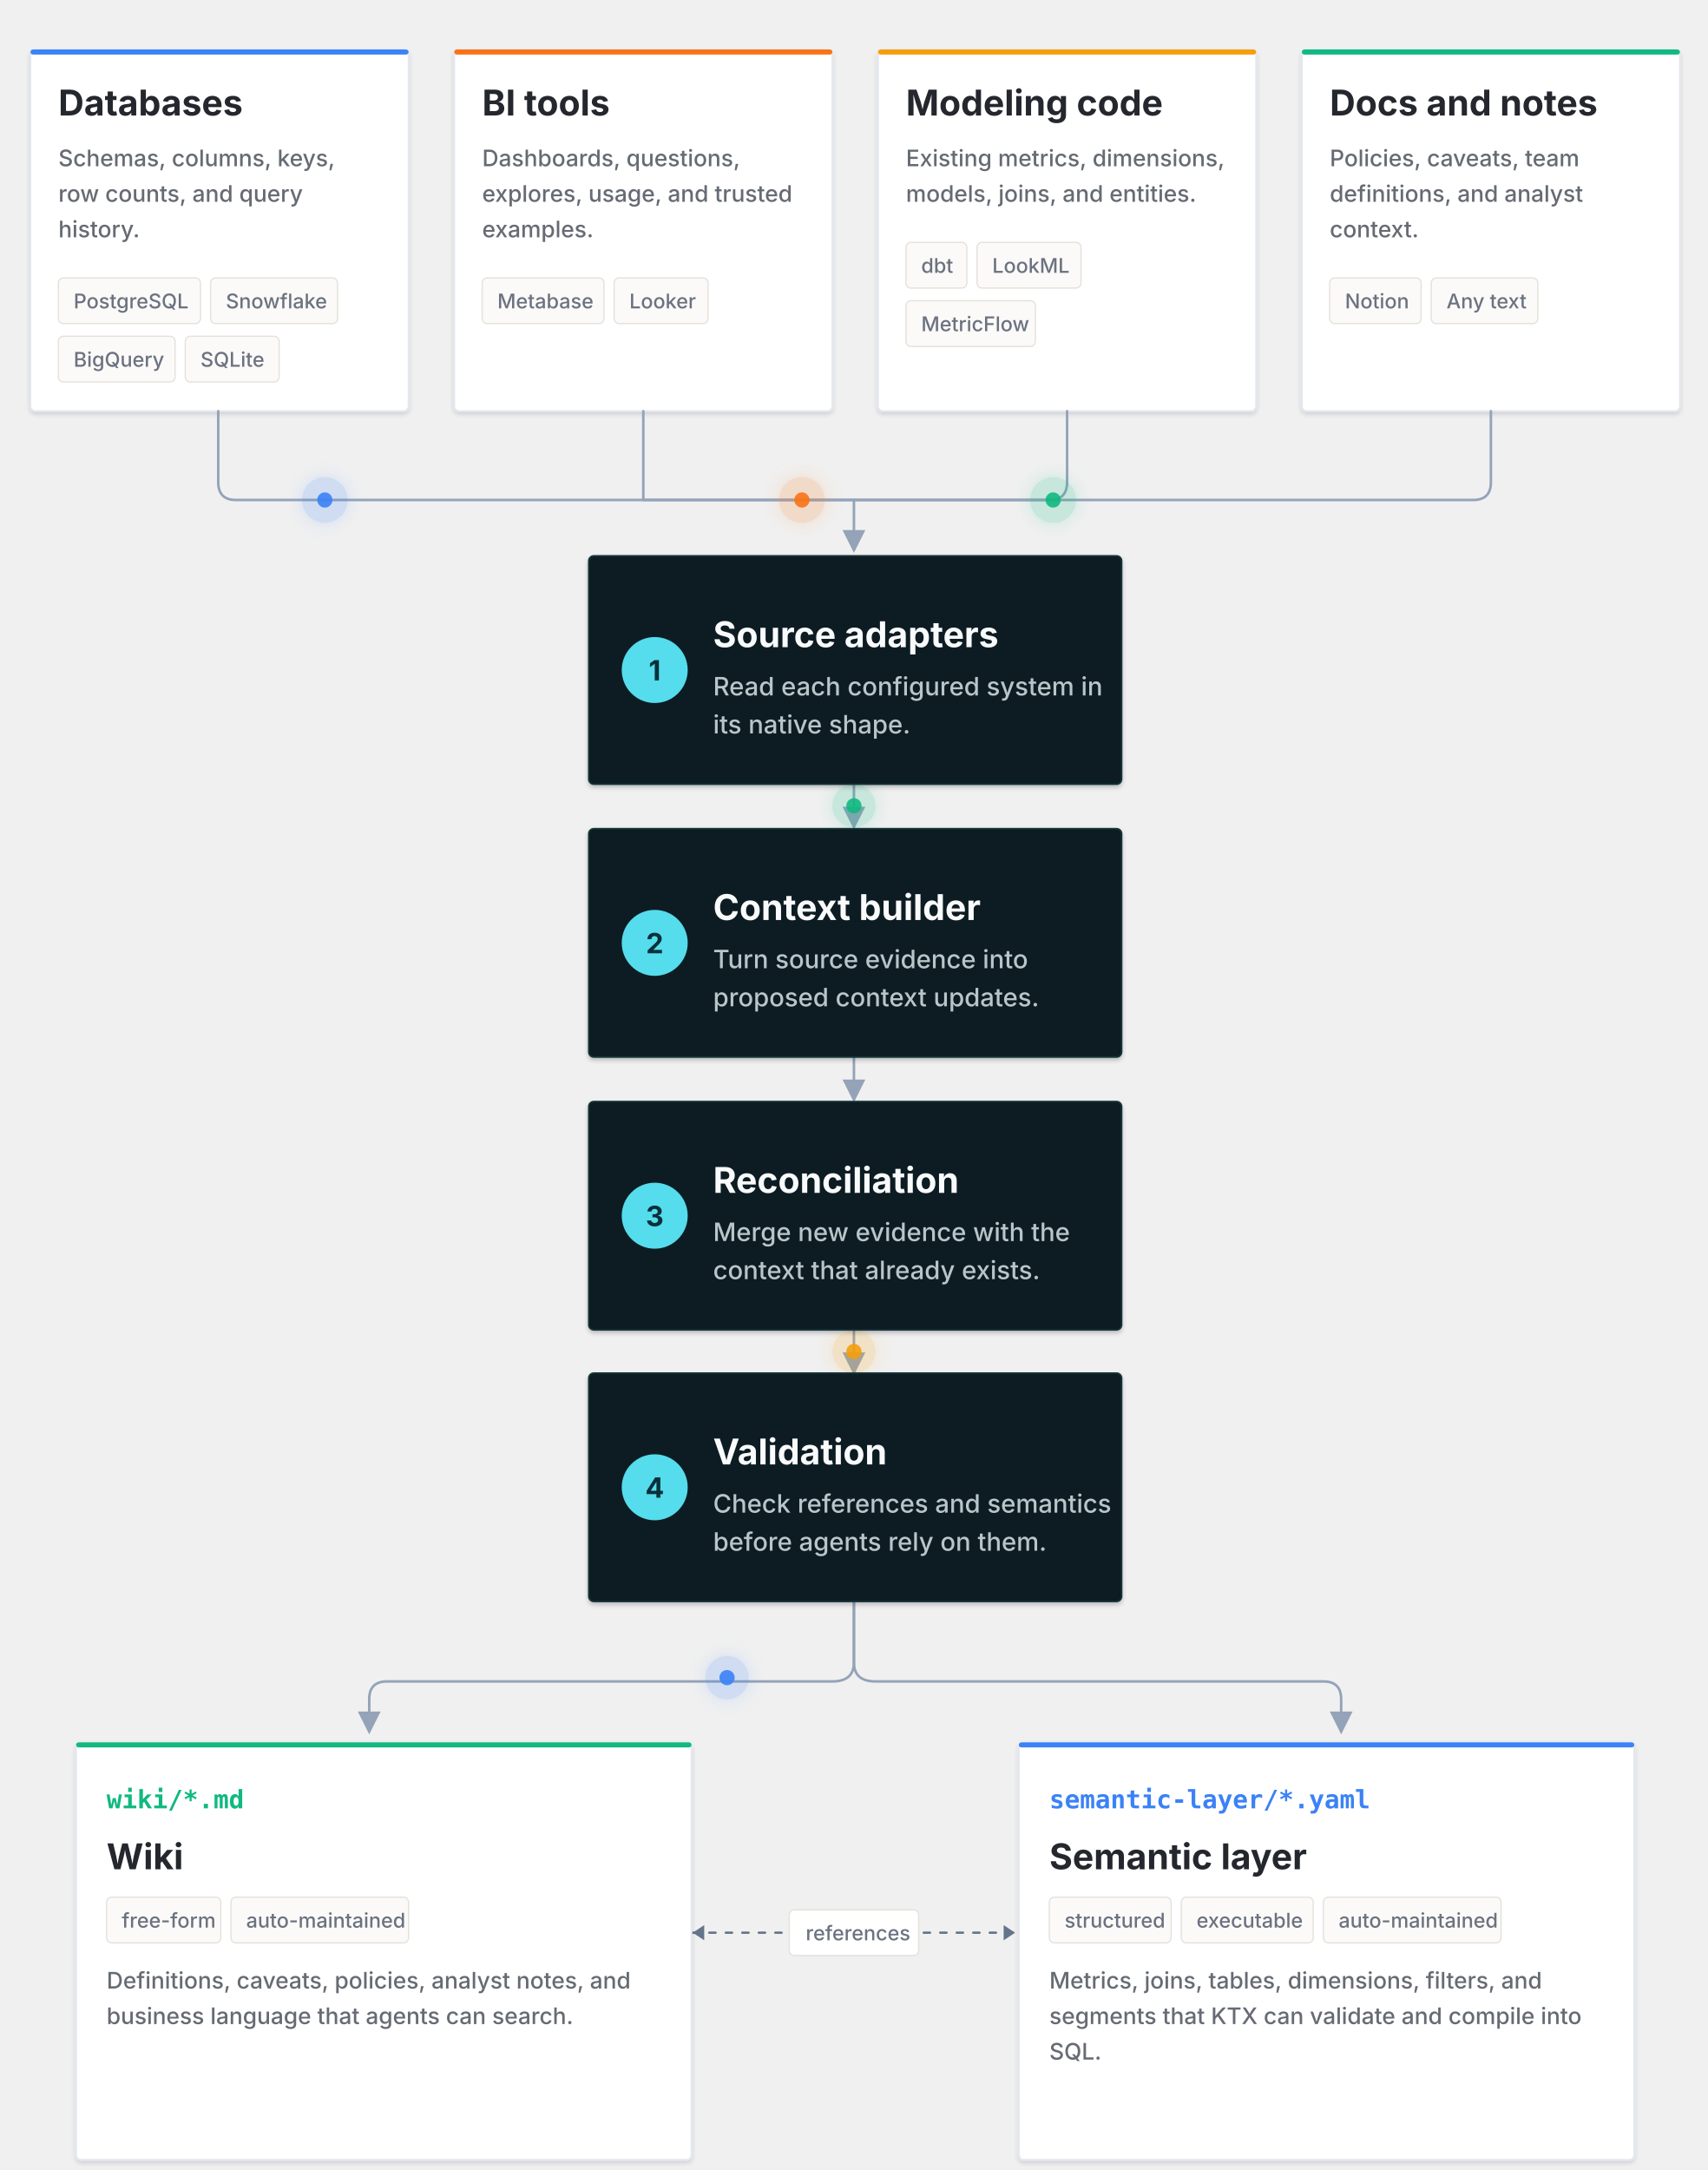
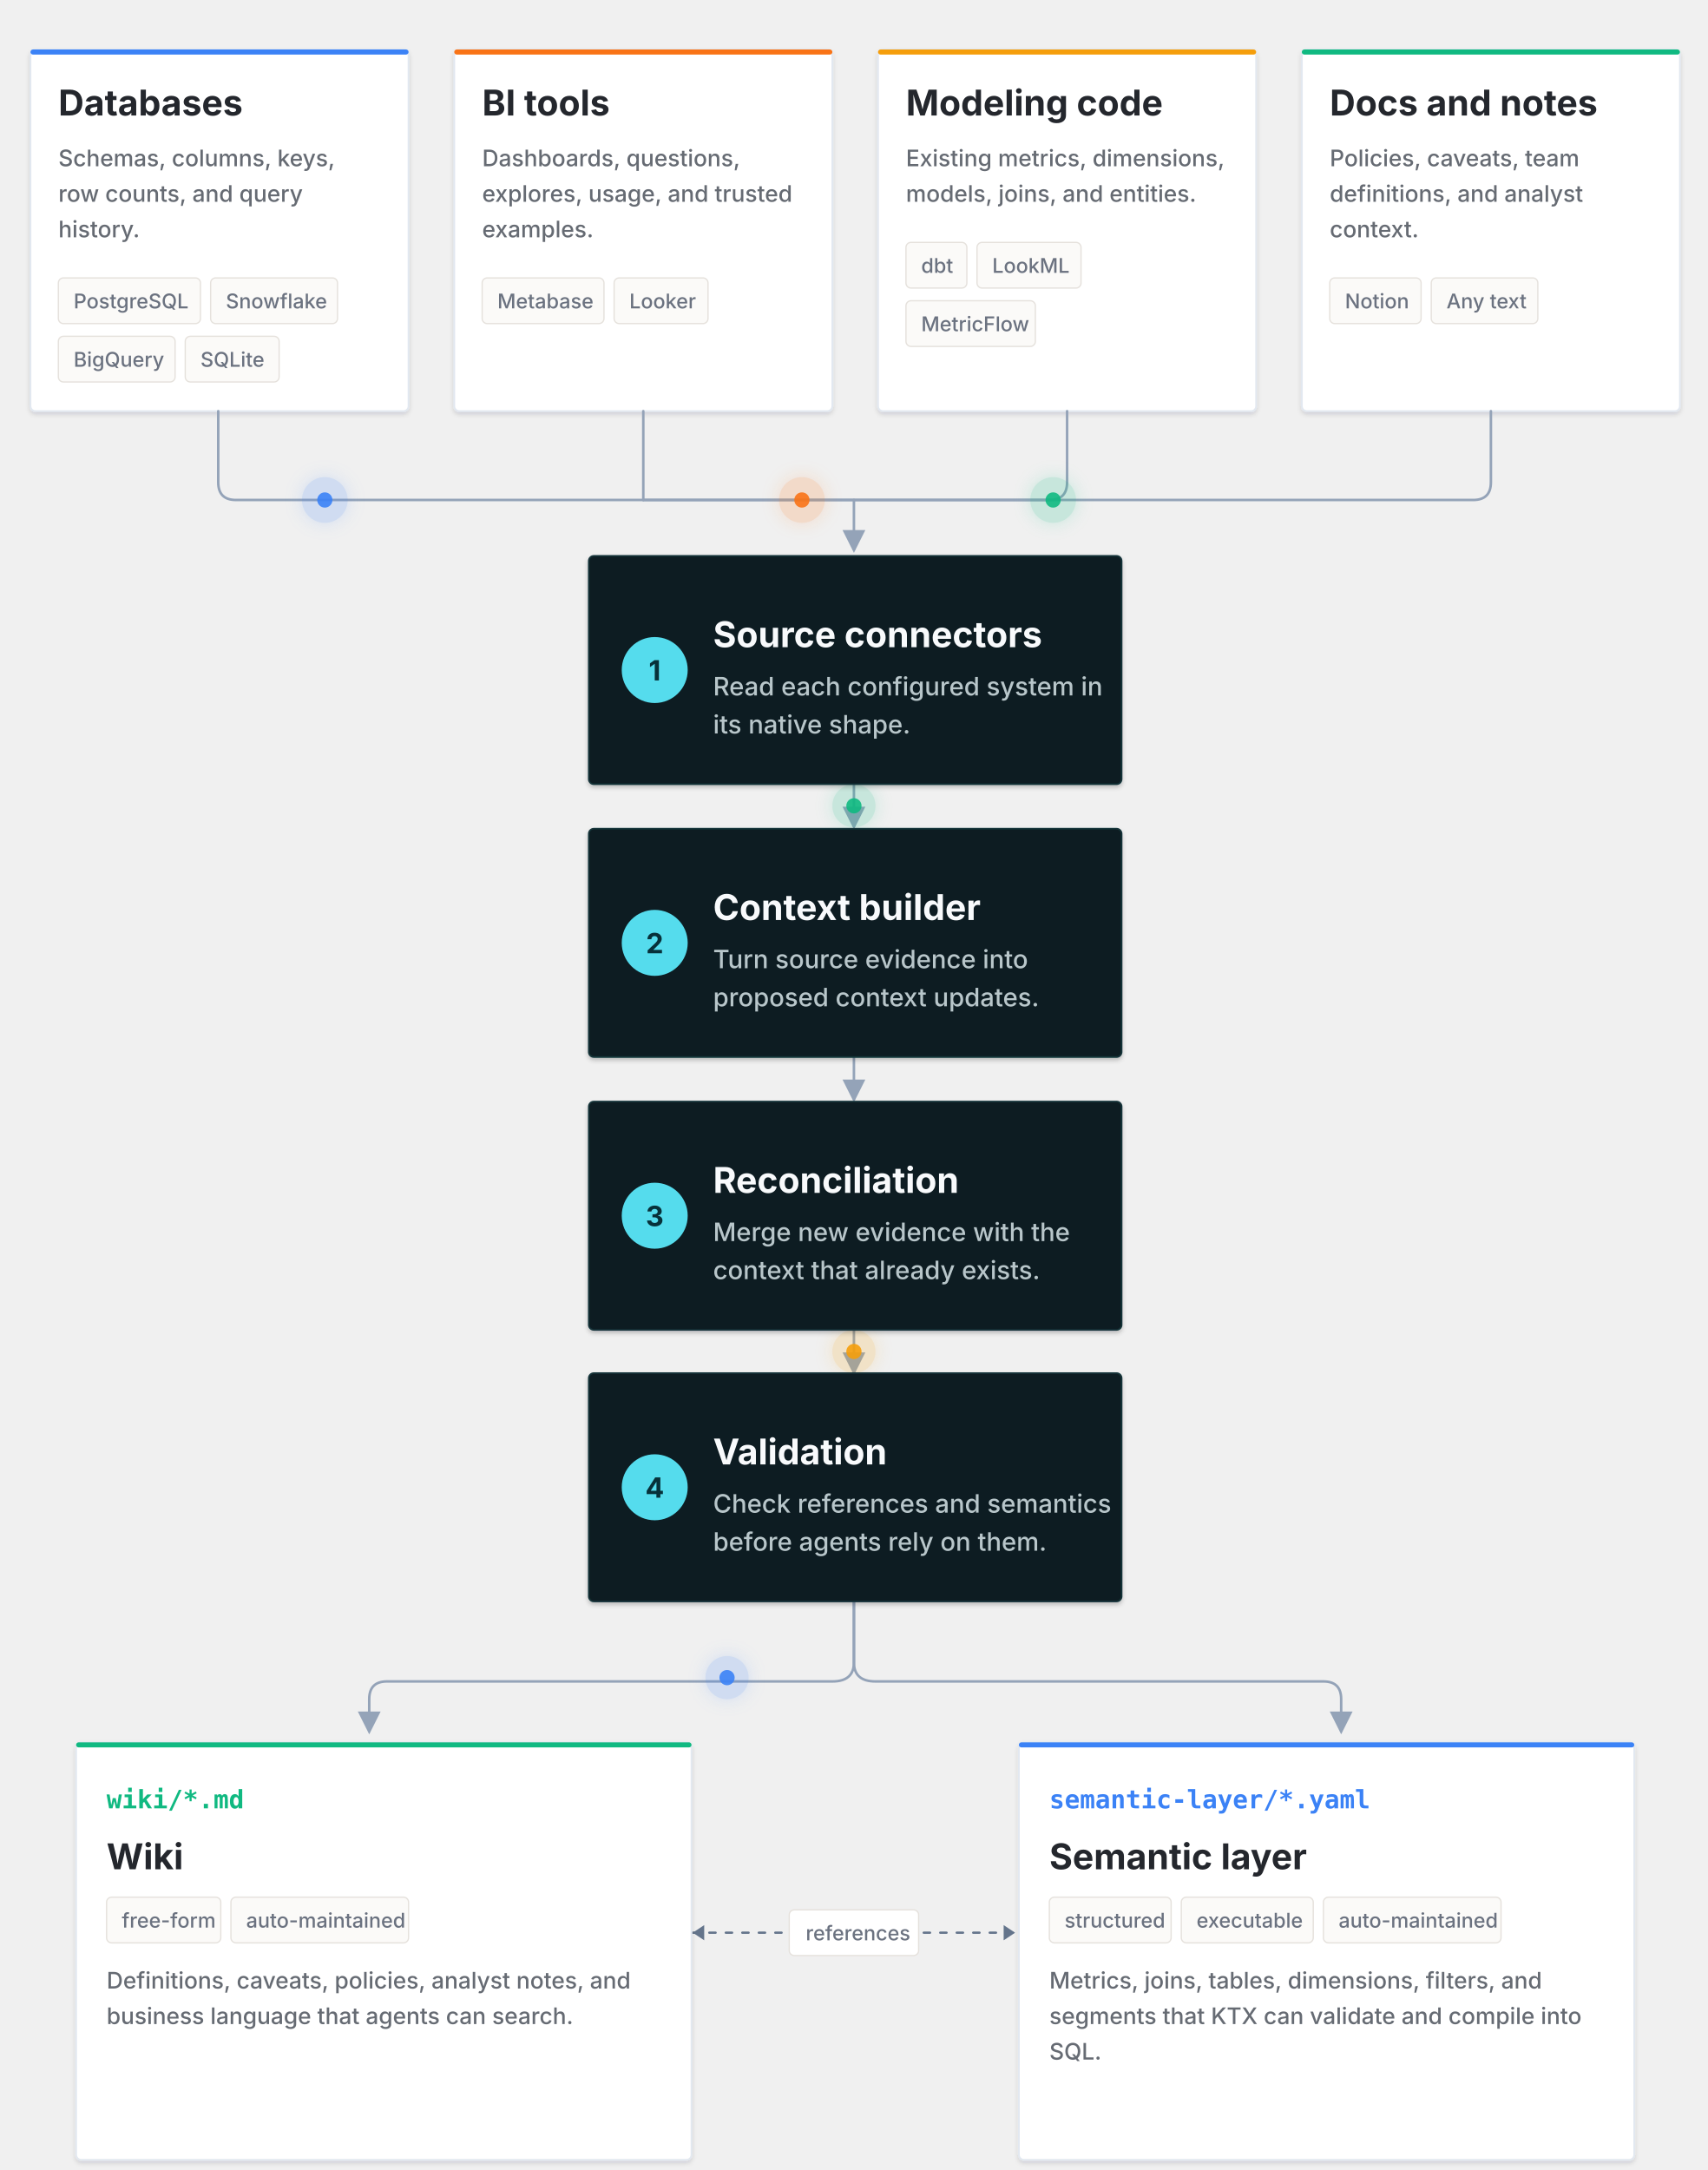
<svg xmlns="http://www.w3.org/2000/svg" width="1346" height="1710" viewBox="0 0 1346 1710" role="img" aria-labelledby="title desc">
  <defs>
    <filter id="card-shadow" x="-12%" y="-12%" width="124%" height="124%" color-interpolation-filters="sRGB">
      <feDropShadow dx="0" dy="2" stdDeviation="2" flood-color="#0f172a" flood-opacity="0.14" />
    </filter>
    <filter id="dark-shadow" x="-12%" y="-12%" width="124%" height="124%" color-interpolation-filters="sRGB">
      <feDropShadow dx="0" dy="2" stdDeviation="2" flood-color="#020617" flood-opacity="0.22" />
    </filter>
    <filter id="glow-blue" x="-160%" y="-160%" width="420%" height="420%">
      <feGaussianBlur stdDeviation="7" result="blur" />
      <feMerge>
        <feMergeNode in="blur" />
        <feMergeNode in="SourceGraphic" />
      </feMerge>
    </filter>
    <marker id="arrow" viewBox="0 0 10 10" refX="8.5" refY="5" markerWidth="9" markerHeight="9" orient="auto-start-reverse">
      <path d="M 0 0 L 10 5 L 0 10 z" fill="#94a3b8" />
    </marker>
    <style>
      .card { fill: #ffffff; stroke: #e2e8f0; stroke-width: 1.4; filter: url(#card-shadow); }
      .stage { fill: #0b1f23; stroke: #17343a; stroke-width: 1.2; filter: url(#dark-shadow); }
      .title { fill: #24272d; font: 700 28px Inter, Arial, sans-serif; }
      .body { fill: #666b73; font: 500 18px Inter, Arial, sans-serif; }
      .tag { fill: #6b7280; font: 500 16px Inter, Arial, sans-serif; }
      .mono { font: 700 20px "SFMono-Regular", Consolas, monospace; }
      .stage-title { fill: #f8fafc; font: 700 28px Inter, Arial, sans-serif; }
      .stage-body { fill: #b8c6ca; font: 500 20px Inter, Arial, sans-serif; }
      .index { fill: #07313a; font: 700 22px Inter, Arial, sans-serif; text-anchor: middle; dominant-baseline: middle; }
      .edge { fill: none; stroke: #94a3b8; stroke-width: 2; stroke-linecap: round; stroke-linejoin: round; }
      .dash { fill: none; stroke: #64748b; stroke-width: 1.8; stroke-dasharray: 5 8; stroke-linecap: round; }
    </style>
  </defs>
  <g id="source-cards">
    <g transform="translate(24 39)">
      <rect class="card" x="0" y="0" width="298" height="285" rx="4" />
      <rect x="0" y="0" width="298" height="4" rx="2" fill="#3b82f6" />
      <text class="title" x="22" y="52">Databases</text>
      <text class="body" x="22" y="92">Schemas, columns, keys,</text>
      <text class="body" x="22" y="120">row counts, and query</text>
      <text class="body" x="22" y="148">history.</text>
      <g transform="translate(22 180)">
        <rect x="0" y="0" width="112" height="36" rx="4" fill="#fbfaf8" stroke="#e5e1dc" />
        <text class="tag" x="12" y="24">PostgreSQL</text>
        <rect x="120" y="0" width="100" height="36" rx="4" fill="#fbfaf8" stroke="#e5e1dc" />
        <text class="tag" x="132" y="24">Snowflake</text>
        <rect x="0" y="46" width="92" height="36" rx="4" fill="#fbfaf8" stroke="#e5e1dc" />
        <text class="tag" x="12" y="70">BigQuery</text>
        <rect x="100" y="46" width="74" height="36" rx="4" fill="#fbfaf8" stroke="#e5e1dc" />
        <text class="tag" x="112" y="70">SQLite</text>
      </g>
    </g>
    <g transform="translate(358 39)">
      <rect class="card" x="0" y="0" width="298" height="285" rx="4" />
      <rect x="0" y="0" width="298" height="4" rx="2" fill="#f97316" />
      <text class="title" x="22" y="52">BI tools</text>
      <text class="body" x="22" y="92">Dashboards, questions,</text>
      <text class="body" x="22" y="120">explores, usage, and trusted</text>
      <text class="body" x="22" y="148">examples.</text>
      <g transform="translate(22 180)">
        <rect x="0" y="0" width="96" height="36" rx="4" fill="#fbfaf8" stroke="#e5e1dc" />
        <text class="tag" x="12" y="24">Metabase</text>
        <rect x="104" y="0" width="74" height="36" rx="4" fill="#fbfaf8" stroke="#e5e1dc" />
        <text class="tag" x="116" y="24">Looker</text>
      </g>
    </g>
    <g transform="translate(692 39)">
      <rect class="card" x="0" y="0" width="298" height="285" rx="4" />
      <rect x="0" y="0" width="298" height="4" rx="2" fill="#f59e0b" />
      <text class="title" x="22" y="52">Modeling code</text>
      <text class="body" x="22" y="92">Existing metrics, dimensions,</text>
      <text class="body" x="22" y="120">models, joins, and entities.</text>
      <g transform="translate(22 152)">
        <rect x="0" y="0" width="48" height="36" rx="4" fill="#fbfaf8" stroke="#e5e1dc" />
        <text class="tag" x="12" y="24">dbt</text>
        <rect x="56" y="0" width="82" height="36" rx="4" fill="#fbfaf8" stroke="#e5e1dc" />
        <text class="tag" x="68" y="24">LookML</text>
        <rect x="0" y="46" width="102" height="36" rx="4" fill="#fbfaf8" stroke="#e5e1dc" />
        <text class="tag" x="12" y="70">MetricFlow</text>
      </g>
    </g>
    <g transform="translate(1026 39)">
      <rect class="card" x="0" y="0" width="298" height="285" rx="4" />
      <rect x="0" y="0" width="298" height="4" rx="2" fill="#10b981" />
      <text class="title" x="22" y="52">Docs and notes</text>
      <text class="body" x="22" y="92">Policies, caveats, team</text>
      <text class="body" x="22" y="120">definitions, and analyst</text>
      <text class="body" x="22" y="148">context.</text>
      <g transform="translate(22 180)">
        <rect x="0" y="0" width="72" height="36" rx="4" fill="#fbfaf8" stroke="#e5e1dc" />
        <text class="tag" x="12" y="24">Notion</text>
        <rect x="80" y="0" width="84" height="36" rx="4" fill="#fbfaf8" stroke="#e5e1dc" />
        <text class="tag" x="92" y="24">Any text</text>
      </g>
    </g>
  </g>
  <g id="edges">
    <path class="edge" d="M172 324 V380 Q172 394 186 394 H507 Q507 394 507 380 V324" />
    <path class="edge" d="M841 324 V380 Q841 394 827 394 H507" />
    <path class="edge" d="M1175 324 V380 Q1175 394 1161 394 H673 Q673 394 673 408 V433" marker-end="url(#arrow)" />
    <path class="edge" d="M507 394 H673" />
    <path class="edge" d="M673 618 V651" marker-end="url(#arrow)" />
    <path class="edge" d="M673 833 V866" marker-end="url(#arrow)" />
    <path class="edge" d="M673 1048 V1081" marker-end="url(#arrow)" />
    <path class="edge" d="M673 1262 V1310 Q673 1325 656 1325 H305 Q291 1325 291 1339 V1364" marker-end="url(#arrow)" />
    <path class="edge" d="M673 1262 V1310 Q673 1325 690 1325 H1043 Q1057 1325 1057 1339 V1364" marker-end="url(#arrow)" />
    <path class="dash" d="M546 1523 H800" />
    <path d="M546 1523 l9 -6 v12 z" fill="#64748b" />
    <path d="M800 1523 l-9 -6 v12 z" fill="#64748b" />
  </g>
  <g id="particles">
    <circle cx="256" cy="394" r="18" fill="#3b82f6" opacity="0.18" filter="url(#glow-blue)" />
    <circle cx="256" cy="394" r="6" fill="#3b82f6" opacity="0.9" />
    <circle cx="632" cy="394" r="18" fill="#f97316" opacity="0.18" filter="url(#glow-blue)" />
    <circle cx="632" cy="394" r="6" fill="#f97316" opacity="0.9" />
    <circle cx="830" cy="394" r="18" fill="#10b981" opacity="0.18" filter="url(#glow-blue)" />
    <circle cx="830" cy="394" r="6" fill="#10b981" opacity="0.9" />
    <circle cx="673" cy="635" r="17" fill="#10b981" opacity="0.18" filter="url(#glow-blue)" />
    <circle cx="673" cy="635" r="6" fill="#10b981" opacity="0.9" />
    <circle cx="673" cy="1065" r="17" fill="#f59e0b" opacity="0.18" filter="url(#glow-blue)" />
    <circle cx="673" cy="1065" r="6" fill="#f59e0b" opacity="0.9" />
    <circle cx="573" cy="1322" r="17" fill="#3b82f6" opacity="0.18" filter="url(#glow-blue)" />
    <circle cx="573" cy="1322" r="6" fill="#3b82f6" opacity="0.9" />
  </g>
  <g id="stages">
    <g transform="translate(464 438)">
      <rect class="stage" x="0" y="0" width="420" height="180" rx="4" />
      <circle cx="52" cy="90" r="26" fill="#55dced" />
      <text class="index" x="52" y="90">1</text>
-       <text class="stage-title" x="98" y="72">Source adapters</text>
+       <text class="stage-title" x="98" y="72">Source connectors</text>
      <text class="stage-body" x="98" y="110">Read each configured system in</text>
      <text class="stage-body" x="98" y="140">its native shape.</text>
    </g>
    <g transform="translate(464 653)">
      <rect class="stage" x="0" y="0" width="420" height="180" rx="4" />
      <circle cx="52" cy="90" r="26" fill="#55dced" />
      <text class="index" x="52" y="90">2</text>
      <text class="stage-title" x="98" y="72">Context builder</text>
      <text class="stage-body" x="98" y="110">Turn source evidence into</text>
      <text class="stage-body" x="98" y="140">proposed context updates.</text>
    </g>
    <g transform="translate(464 868)">
      <rect class="stage" x="0" y="0" width="420" height="180" rx="4" />
      <circle cx="52" cy="90" r="26" fill="#55dced" />
      <text class="index" x="52" y="90">3</text>
      <text class="stage-title" x="98" y="72">Reconciliation</text>
      <text class="stage-body" x="98" y="110">Merge new evidence with the</text>
      <text class="stage-body" x="98" y="140">context that already exists.</text>
    </g>
    <g transform="translate(464 1082)">
      <rect class="stage" x="0" y="0" width="420" height="180" rx="4" />
      <circle cx="52" cy="90" r="26" fill="#55dced" />
      <text class="index" x="52" y="90">4</text>
      <text class="stage-title" x="98" y="72">Validation</text>
      <text class="stage-body" x="98" y="110">Check references and semantics</text>
      <text class="stage-body" x="98" y="140">before agents rely on them.</text>
    </g>
  </g>
  <g id="outputs">
    <g transform="translate(60 1373)">
      <rect class="card" x="0" y="0" width="485" height="329" rx="4" />
      <rect x="0" y="0" width="485" height="4" rx="2" fill="#10b981" />
      <text class="mono" x="24" y="52" fill="#10b981">wiki/*.md</text>
      <text class="title" x="24" y="100">Wiki</text>
      <g transform="translate(24 122)">
        <rect x="0" y="0" width="90" height="36" rx="4" fill="#fbfaf8" stroke="#e5e1dc" />
        <text class="tag" x="12" y="24">free-form</text>
        <rect x="98" y="0" width="140" height="36" rx="4" fill="#fbfaf8" stroke="#e5e1dc" />
        <text class="tag" x="110" y="24">auto-maintained</text>
      </g>
      <text class="body" x="24" y="194">Definitions, caveats, policies, analyst notes, and</text>
      <text class="body" x="24" y="222">business language that agents can search.</text>
    </g>
    <g transform="translate(803 1373)">
      <rect class="card" x="0" y="0" width="485" height="329" rx="4" />
      <rect x="0" y="0" width="485" height="4" rx="2" fill="#3b82f6" />
      <text class="mono" x="24" y="52" fill="#3b82f6">semantic-layer/*.yaml</text>
      <text class="title" x="24" y="100">Semantic layer</text>
      <g transform="translate(24 122)">
        <rect x="0" y="0" width="96" height="36" rx="4" fill="#fbfaf8" stroke="#e5e1dc" />
        <text class="tag" x="12" y="24">structured</text>
        <rect x="104" y="0" width="104" height="36" rx="4" fill="#fbfaf8" stroke="#e5e1dc" />
        <text class="tag" x="116" y="24">executable</text>
        <rect x="216" y="0" width="140" height="36" rx="4" fill="#fbfaf8" stroke="#e5e1dc" />
        <text class="tag" x="228" y="24">auto-maintained</text>
      </g>
      <text class="body" x="24" y="194">Metrics, joins, tables, dimensions, filters, and</text>
      <text class="body" x="24" y="222">segments that KTX can validate and compile into</text>
      <text class="body" x="24" y="250">SQL.</text>
    </g>
    <g transform="translate(622 1505)">
      <rect x="0" y="0" width="102" height="36" rx="4" fill="#ffffff" stroke="#e5e1dc" />
      <text class="tag" x="13" y="24">references</text>
    </g>
  </g>
</svg>
